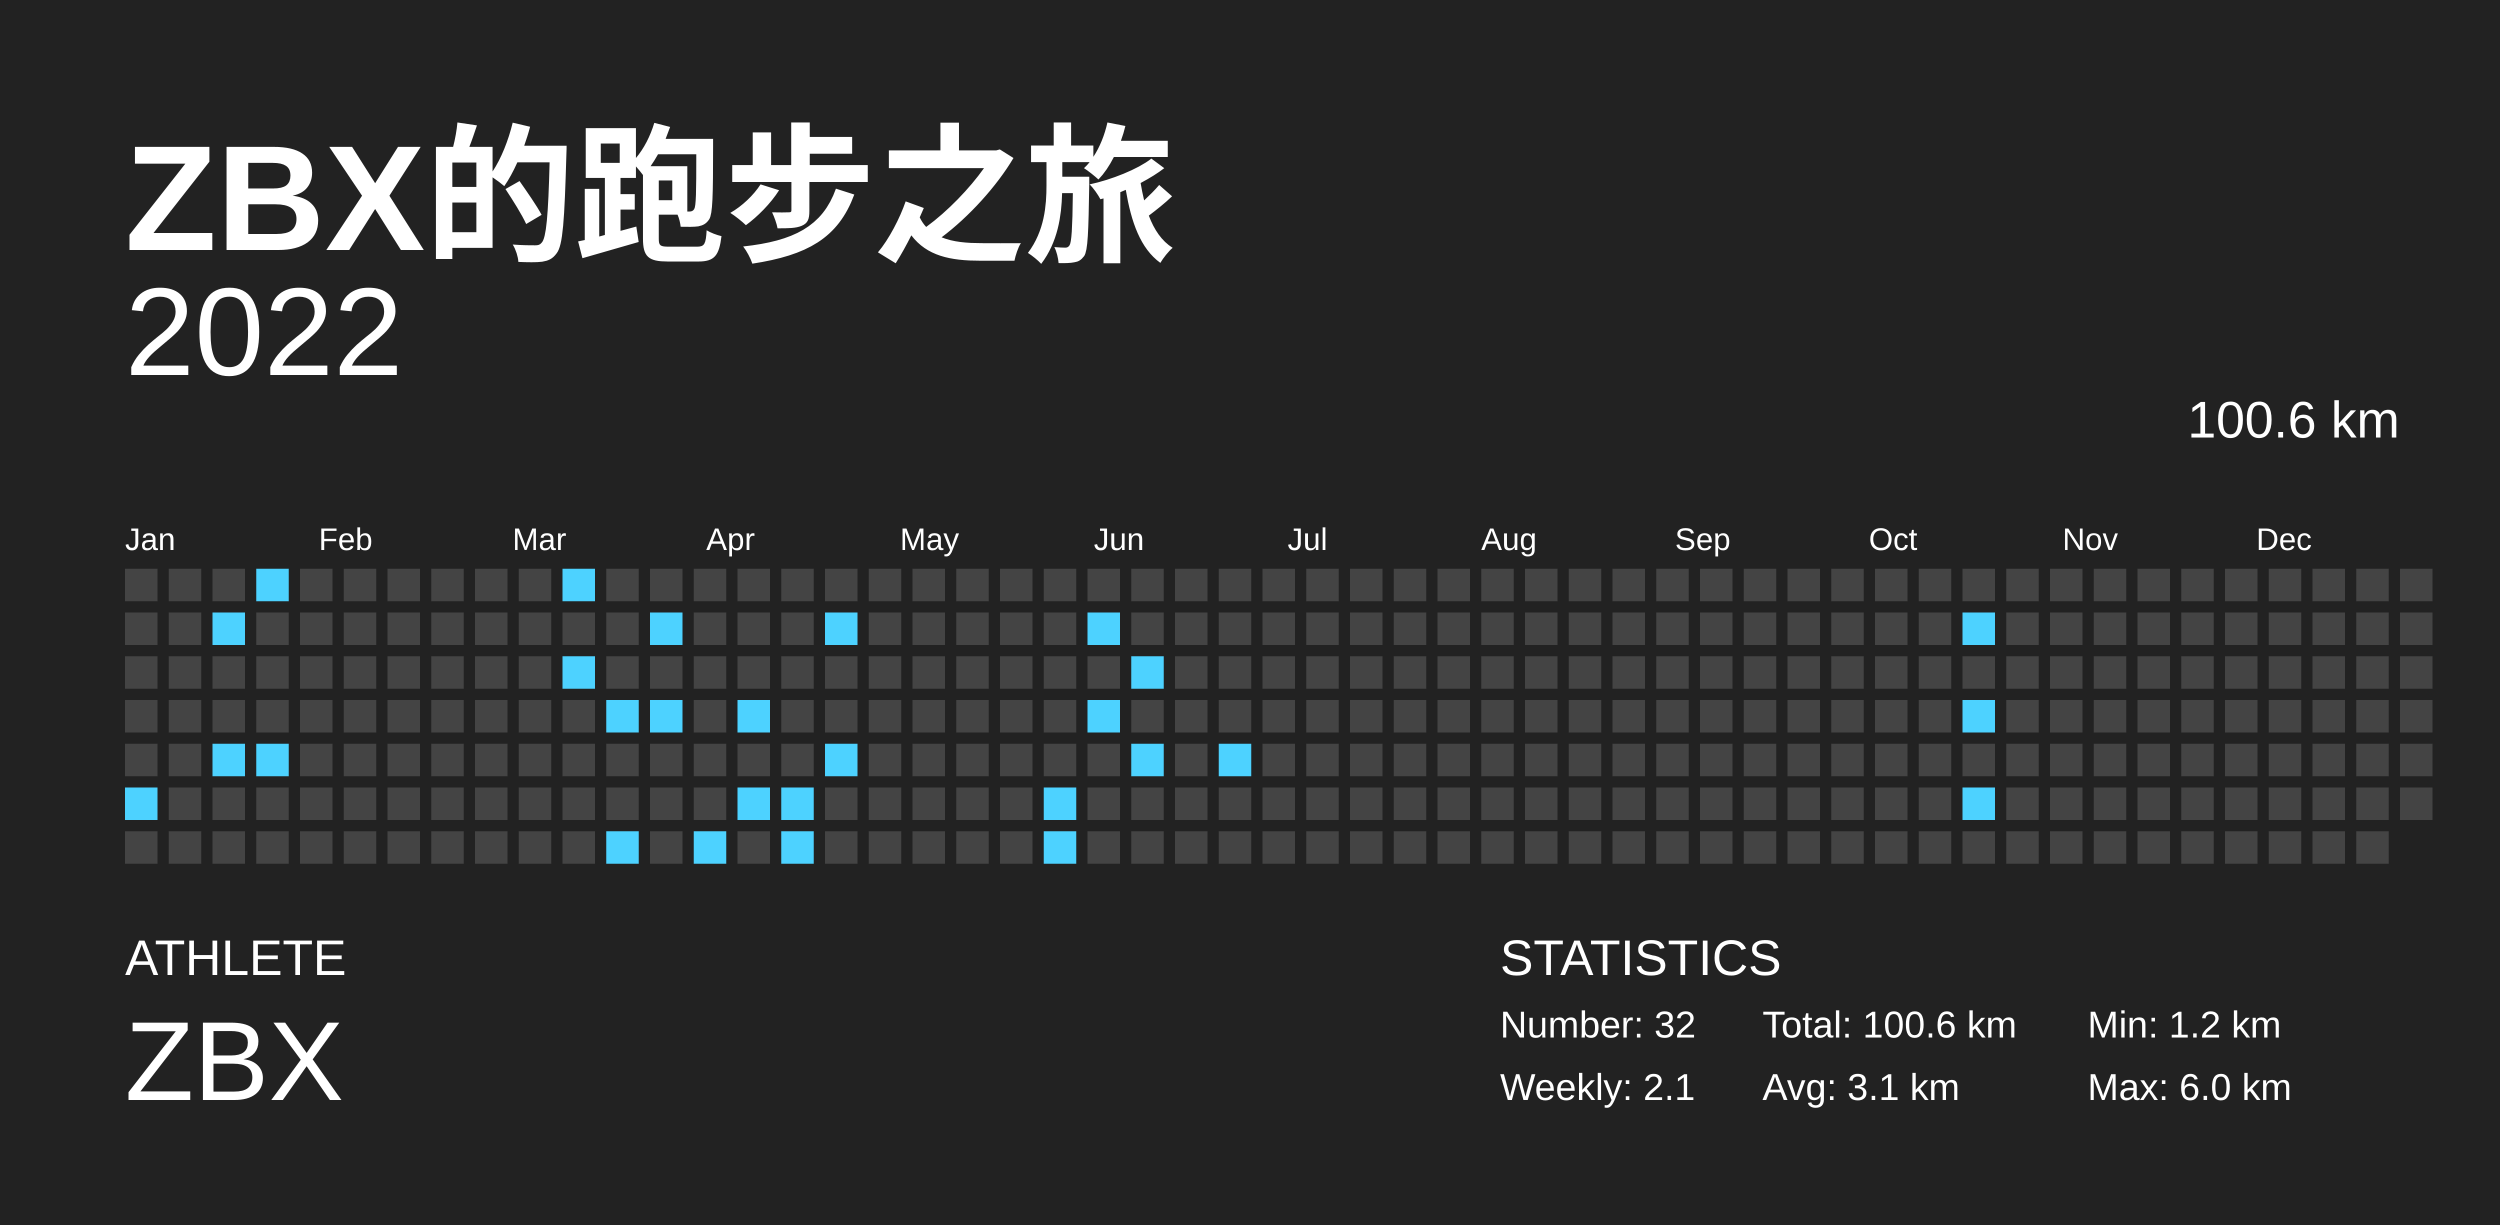
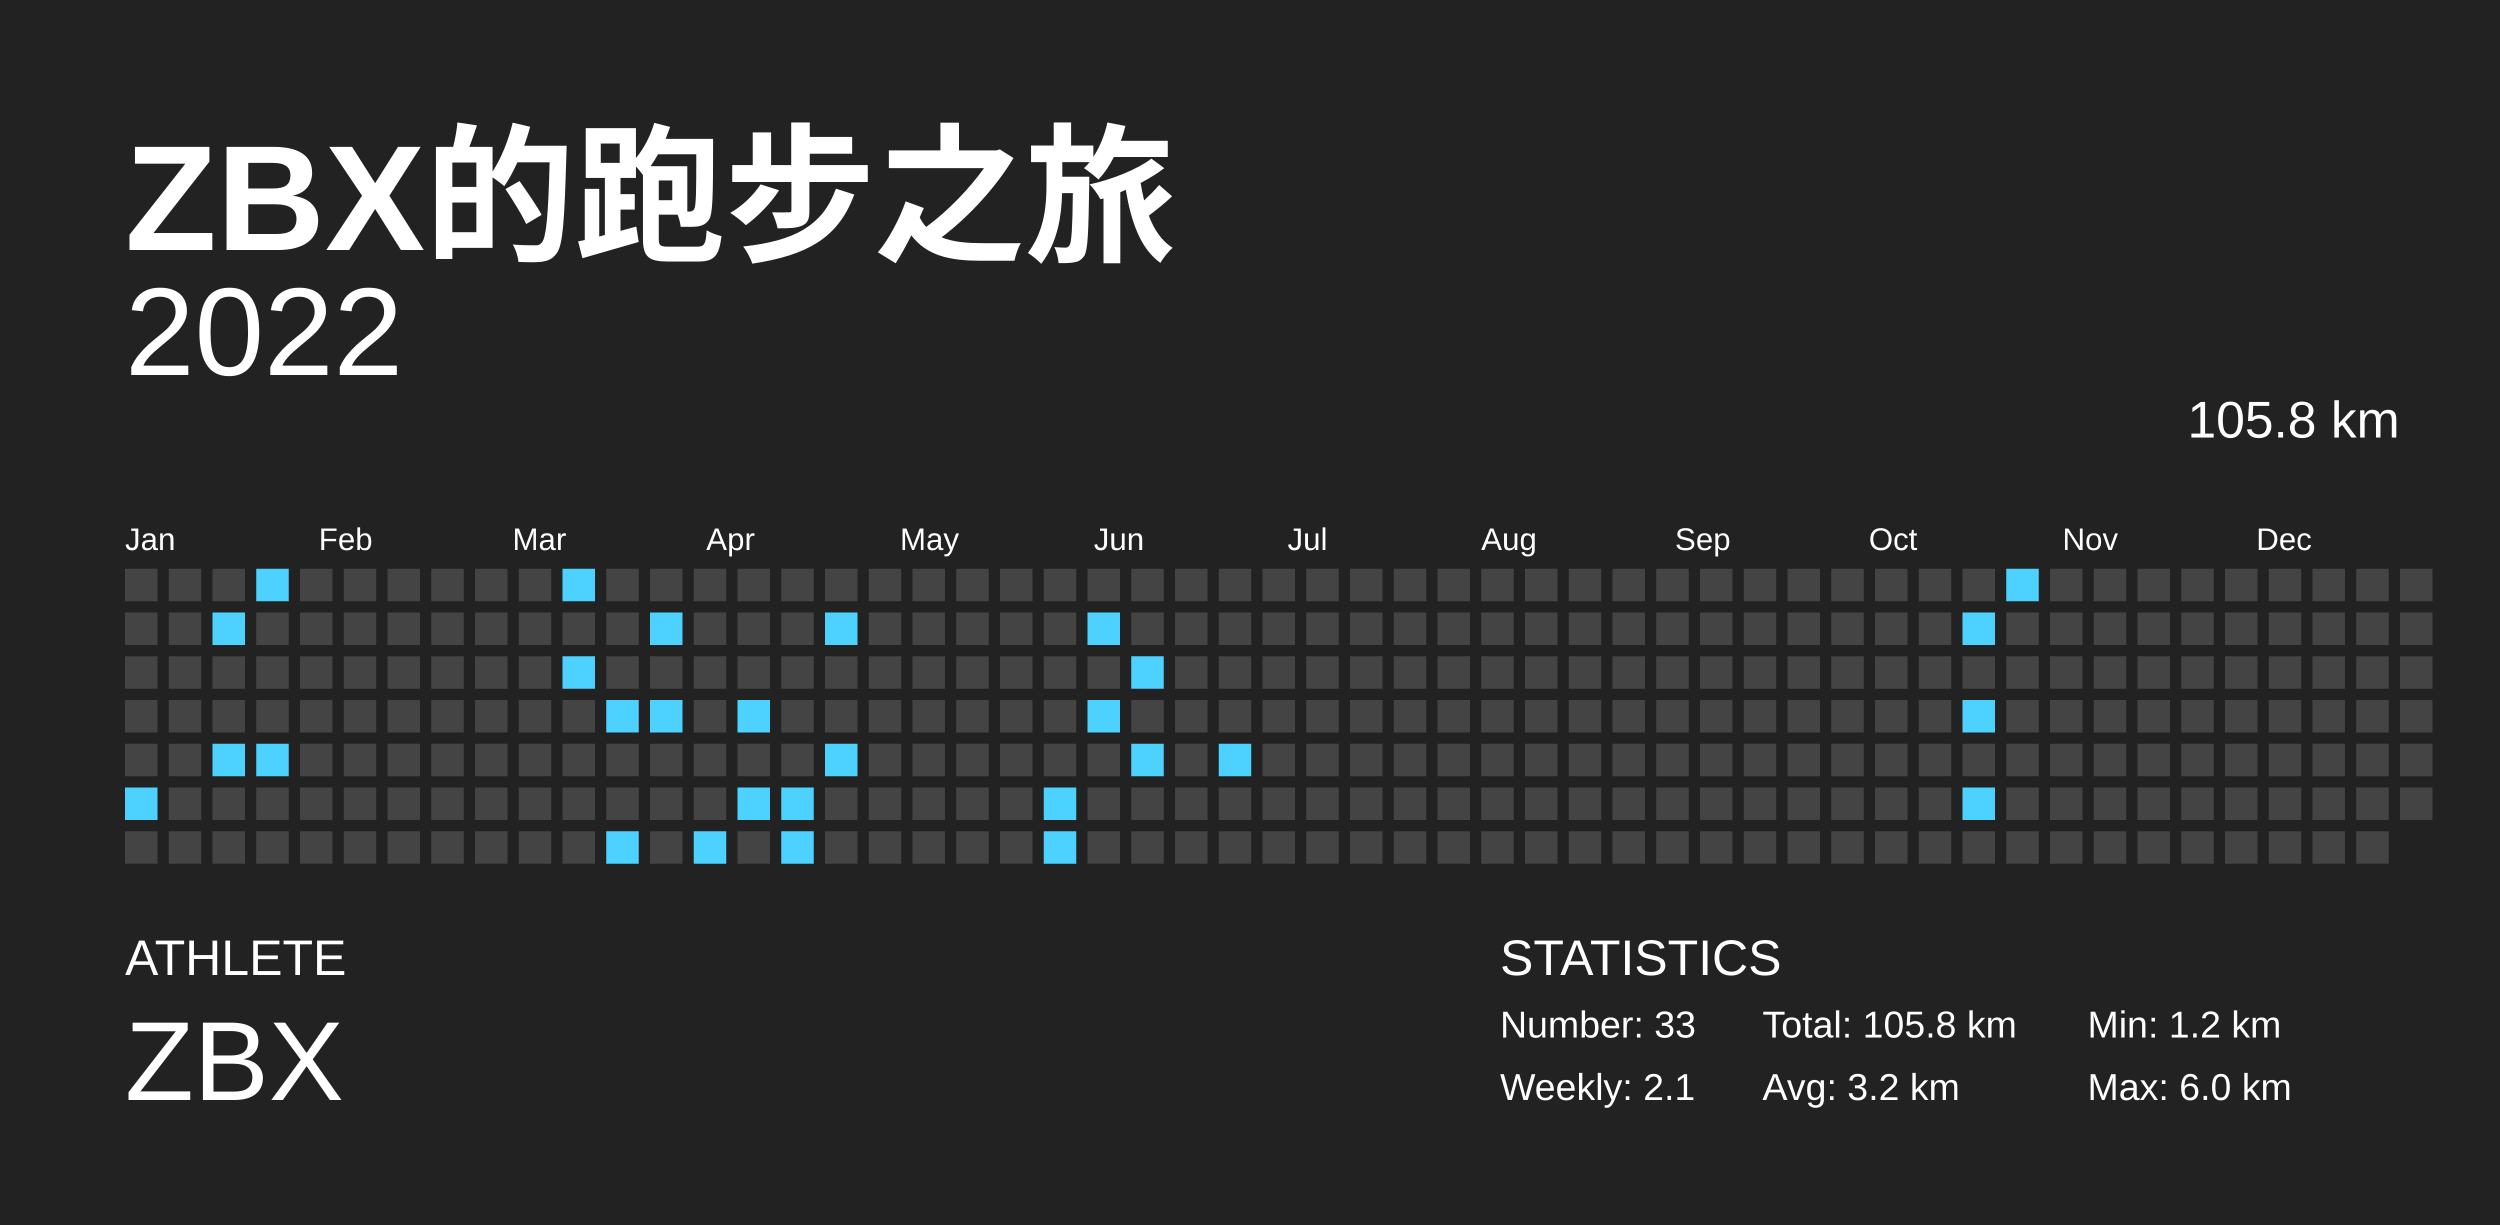
<svg xmlns="http://www.w3.org/2000/svg" baseProfile="full" height="98mm" version="1.1" viewBox="0,0,200,98" width="200mm">
  <defs />
  <rect fill="#222222" height="98" width="200" x="0" y="0" />
  <text fill="#FFFFFF" style="font-size:12px; font-family:Arial; font-weight:bold;" x="10" y="20">ZBX的跑步之旅</text>
  <text fill="#FFFFFF" style="font-size:4px; font-family:Arial" x="10" y="78">ATHLETE</text>
  <text fill="#FFFFFF" style="font-size:9px; font-family:Arial" x="10" y="88">ZBX</text>
  <text fill="#FFFFFF" style="font-size:4px; font-family:Arial" x="120" y="78">STATISTICS</text>
-   <text fill="#FFFFFF" style="font-size:3px; font-family:Arial" x="120" y="83">Number: 32</text>
+   <text fill="#FFFFFF" style="font-size:3px; font-family:Arial" x="120" y="83">Number: 33</text>
  <text fill="#FFFFFF" style="font-size:3px; font-family:Arial" x="120" y="88">Weekly: 2.1</text>
-   <text fill="#FFFFFF" style="font-size:3px; font-family:Arial" x="141" y="83">Total: 100.6 km</text>
-   <text fill="#FFFFFF" style="font-size:3px; font-family:Arial" x="141" y="88">Avg: 3.1 km</text>
+   <text fill="#FFFFFF" style="font-size:3px; font-family:Arial" x="141" y="83">Total: 105.8 km</text>
+   <text fill="#FFFFFF" style="font-size:3px; font-family:Arial" x="141" y="88">Avg: 3.2 km</text>
  <text fill="#FFFFFF" style="font-size:3px; font-family:Arial" x="167" y="83">Min: 1.2 km</text>
  <text fill="#FFFFFF" style="font-size:3px; font-family:Arial" x="167" y="88">Max: 6.0 km</text>
  <text alignment-baseline="hanging" fill="#FFFFFF" style="font-size:10.0px; font-family:Arial;" x="10" y="30">2022</text>
-   <text alignment-baseline="hanging" fill="#FFFFFF" style="font-size:4.125px; font-family:Arial;" x="175" y="35">100.6 km</text>
+   <text alignment-baseline="hanging" fill="#FFFFFF" style="font-size:4.125px; font-family:Arial;" x="175" y="35">105.8 km</text>
  <text fill="#FFFFFF" style="font-size:2.5px; font-family:Arial" x="10.0" y="44">Jan</text>
  <text fill="#FFFFFF" style="font-size:2.5px; font-family:Arial" x="25.5" y="44">Feb</text>
  <text fill="#FFFFFF" style="font-size:2.5px; font-family:Arial" x="41.0" y="44">Mar</text>
  <text fill="#FFFFFF" style="font-size:2.5px; font-family:Arial" x="56.5" y="44">Apr</text>
  <text fill="#FFFFFF" style="font-size:2.5px; font-family:Arial" x="72.0" y="44">May</text>
  <text fill="#FFFFFF" style="font-size:2.5px; font-family:Arial" x="87.5" y="44">Jun</text>
  <text fill="#FFFFFF" style="font-size:2.5px; font-family:Arial" x="103.0" y="44">Jul</text>
  <text fill="#FFFFFF" style="font-size:2.5px; font-family:Arial" x="118.5" y="44">Aug</text>
  <text fill="#FFFFFF" style="font-size:2.5px; font-family:Arial" x="134.0" y="44">Sep</text>
  <text fill="#FFFFFF" style="font-size:2.5px; font-family:Arial" x="149.5" y="44">Oct</text>
  <text fill="#FFFFFF" style="font-size:2.5px; font-family:Arial" x="165.0" y="44">Nov</text>
  <text fill="#FFFFFF" style="font-size:2.5px; font-family:Arial" x="180.5" y="44">Dec</text>
  <rect fill="#444444" height="2.6" width="2.6" x="10.0" y="45.5" />
  <rect fill="#444444" height="2.6" width="2.6" x="10.0" y="49.0" />
  <rect fill="#444444" height="2.6" width="2.6" x="10.0" y="52.5" />
  <rect fill="#444444" height="2.6" width="2.6" x="10.0" y="56.0" />
  <rect fill="#444444" height="2.6" width="2.6" x="10.0" y="59.5" />
  <rect fill="#4dd2ff" height="2.6" width="2.6" x="10.0" y="63.0" />
  <rect fill="#444444" height="2.6" width="2.6" x="10.0" y="66.5" />
  <rect fill="#444444" height="2.6" width="2.6" x="13.5" y="45.5" />
  <rect fill="#444444" height="2.6" width="2.6" x="13.5" y="49.0" />
  <rect fill="#444444" height="2.6" width="2.6" x="13.5" y="52.5" />
  <rect fill="#444444" height="2.6" width="2.6" x="13.5" y="56.0" />
  <rect fill="#444444" height="2.6" width="2.6" x="13.5" y="59.5" />
  <rect fill="#444444" height="2.6" width="2.6" x="13.5" y="63.0" />
  <rect fill="#444444" height="2.6" width="2.6" x="13.5" y="66.5" />
  <rect fill="#444444" height="2.6" width="2.6" x="17.0" y="45.5" />
  <rect fill="#4dd2ff" height="2.6" width="2.6" x="17.0" y="49.0" />
  <rect fill="#444444" height="2.6" width="2.6" x="17.0" y="52.5" />
  <rect fill="#444444" height="2.6" width="2.6" x="17.0" y="56.0" />
  <rect fill="#4dd2ff" height="2.6" width="2.6" x="17.0" y="59.5" />
  <rect fill="#444444" height="2.6" width="2.6" x="17.0" y="63.0" />
  <rect fill="#444444" height="2.6" width="2.6" x="17.0" y="66.5" />
  <rect fill="#4dd2ff" height="2.6" width="2.6" x="20.5" y="45.5" />
  <rect fill="#444444" height="2.6" width="2.6" x="20.5" y="49.0" />
  <rect fill="#444444" height="2.6" width="2.6" x="20.5" y="52.5" />
  <rect fill="#444444" height="2.6" width="2.6" x="20.5" y="56.0" />
  <rect fill="#4dd2ff" height="2.6" width="2.6" x="20.5" y="59.5" />
  <rect fill="#444444" height="2.6" width="2.6" x="20.5" y="63.0" />
  <rect fill="#444444" height="2.6" width="2.6" x="20.5" y="66.5" />
  <rect fill="#444444" height="2.6" width="2.6" x="24.0" y="45.5" />
  <rect fill="#444444" height="2.6" width="2.6" x="24.0" y="49.0" />
  <rect fill="#444444" height="2.6" width="2.6" x="24.0" y="52.5" />
  <rect fill="#444444" height="2.6" width="2.6" x="24.0" y="56.0" />
  <rect fill="#444444" height="2.6" width="2.6" x="24.0" y="59.5" />
  <rect fill="#444444" height="2.6" width="2.6" x="24.0" y="63.0" />
  <rect fill="#444444" height="2.6" width="2.6" x="24.0" y="66.5" />
  <rect fill="#444444" height="2.6" width="2.6" x="27.5" y="45.5" />
  <rect fill="#444444" height="2.6" width="2.6" x="27.5" y="49.0" />
  <rect fill="#444444" height="2.6" width="2.6" x="27.5" y="52.5" />
  <rect fill="#444444" height="2.6" width="2.6" x="27.5" y="56.0" />
  <rect fill="#444444" height="2.6" width="2.6" x="27.5" y="59.5" />
  <rect fill="#444444" height="2.6" width="2.6" x="27.5" y="63.0" />
  <rect fill="#444444" height="2.6" width="2.6" x="27.5" y="66.5" />
  <rect fill="#444444" height="2.6" width="2.6" x="31.0" y="45.5" />
  <rect fill="#444444" height="2.6" width="2.6" x="31.0" y="49.0" />
  <rect fill="#444444" height="2.6" width="2.6" x="31.0" y="52.5" />
  <rect fill="#444444" height="2.6" width="2.6" x="31.0" y="56.0" />
  <rect fill="#444444" height="2.6" width="2.6" x="31.0" y="59.5" />
  <rect fill="#444444" height="2.6" width="2.6" x="31.0" y="63.0" />
  <rect fill="#444444" height="2.6" width="2.6" x="31.0" y="66.5" />
  <rect fill="#444444" height="2.6" width="2.6" x="34.5" y="45.5" />
  <rect fill="#444444" height="2.6" width="2.6" x="34.5" y="49.0" />
  <rect fill="#444444" height="2.6" width="2.6" x="34.5" y="52.5" />
  <rect fill="#444444" height="2.6" width="2.6" x="34.5" y="56.0" />
  <rect fill="#444444" height="2.6" width="2.6" x="34.5" y="59.5" />
  <rect fill="#444444" height="2.6" width="2.6" x="34.5" y="63.0" />
  <rect fill="#444444" height="2.6" width="2.6" x="34.5" y="66.5" />
  <rect fill="#444444" height="2.6" width="2.6" x="38.0" y="45.5" />
  <rect fill="#444444" height="2.6" width="2.6" x="38.0" y="49.0" />
  <rect fill="#444444" height="2.6" width="2.6" x="38.0" y="52.5" />
  <rect fill="#444444" height="2.6" width="2.6" x="38.0" y="56.0" />
  <rect fill="#444444" height="2.6" width="2.6" x="38.0" y="59.5" />
  <rect fill="#444444" height="2.6" width="2.6" x="38.0" y="63.0" />
  <rect fill="#444444" height="2.6" width="2.6" x="38.0" y="66.5" />
  <rect fill="#444444" height="2.6" width="2.6" x="41.5" y="45.5" />
  <rect fill="#444444" height="2.6" width="2.6" x="41.5" y="49.0" />
  <rect fill="#444444" height="2.6" width="2.6" x="41.5" y="52.5" />
  <rect fill="#444444" height="2.6" width="2.6" x="41.5" y="56.0" />
  <rect fill="#444444" height="2.6" width="2.6" x="41.5" y="59.5" />
  <rect fill="#444444" height="2.6" width="2.6" x="41.5" y="63.0" />
  <rect fill="#444444" height="2.6" width="2.6" x="41.5" y="66.5" />
  <rect fill="#4dd2ff" height="2.6" width="2.6" x="45.0" y="45.5" />
  <rect fill="#444444" height="2.6" width="2.6" x="45.0" y="49.0" />
  <rect fill="#4dd2ff" height="2.6" width="2.6" x="45.0" y="52.5" />
  <rect fill="#444444" height="2.6" width="2.6" x="45.0" y="56.0" />
  <rect fill="#444444" height="2.6" width="2.6" x="45.0" y="59.5" />
  <rect fill="#444444" height="2.6" width="2.6" x="45.0" y="63.0" />
  <rect fill="#444444" height="2.6" width="2.6" x="45.0" y="66.5" />
  <rect fill="#444444" height="2.6" width="2.6" x="48.5" y="45.5" />
  <rect fill="#444444" height="2.6" width="2.6" x="48.5" y="49.0" />
  <rect fill="#444444" height="2.6" width="2.6" x="48.5" y="52.5" />
  <rect fill="#4dd2ff" height="2.6" width="2.6" x="48.5" y="56.0" />
  <rect fill="#444444" height="2.6" width="2.6" x="48.5" y="59.5" />
  <rect fill="#444444" height="2.6" width="2.6" x="48.5" y="63.0" />
  <rect fill="#4dd2ff" height="2.6" width="2.6" x="48.5" y="66.5" />
  <rect fill="#444444" height="2.6" width="2.6" x="52.0" y="45.5" />
  <rect fill="#4dd2ff" height="2.6" width="2.6" x="52.0" y="49.0" />
  <rect fill="#444444" height="2.6" width="2.6" x="52.0" y="52.5" />
  <rect fill="#4dd2ff" height="2.6" width="2.6" x="52.0" y="56.0" />
  <rect fill="#444444" height="2.6" width="2.6" x="52.0" y="59.5" />
  <rect fill="#444444" height="2.6" width="2.6" x="52.0" y="63.0" />
  <rect fill="#444444" height="2.6" width="2.6" x="52.0" y="66.5" />
  <rect fill="#444444" height="2.6" width="2.6" x="55.5" y="45.5" />
  <rect fill="#444444" height="2.6" width="2.6" x="55.5" y="49.0" />
  <rect fill="#444444" height="2.6" width="2.6" x="55.5" y="52.5" />
  <rect fill="#444444" height="2.6" width="2.6" x="55.5" y="56.0" />
  <rect fill="#444444" height="2.6" width="2.6" x="55.5" y="59.5" />
  <rect fill="#444444" height="2.6" width="2.6" x="55.5" y="63.0" />
  <rect fill="#4dd2ff" height="2.6" width="2.6" x="55.5" y="66.5" />
  <rect fill="#444444" height="2.6" width="2.6" x="59.0" y="45.5" />
  <rect fill="#444444" height="2.6" width="2.6" x="59.0" y="49.0" />
  <rect fill="#444444" height="2.6" width="2.6" x="59.0" y="52.5" />
  <rect fill="#4dd2ff" height="2.6" width="2.6" x="59.0" y="56.0" />
  <rect fill="#444444" height="2.6" width="2.6" x="59.0" y="59.5" />
  <rect fill="#4dd2ff" height="2.6" width="2.6" x="59.0" y="63.0" />
  <rect fill="#444444" height="2.6" width="2.6" x="59.0" y="66.5" />
  <rect fill="#444444" height="2.6" width="2.6" x="62.5" y="45.5" />
  <rect fill="#444444" height="2.6" width="2.6" x="62.5" y="49.0" />
  <rect fill="#444444" height="2.6" width="2.6" x="62.5" y="52.5" />
  <rect fill="#444444" height="2.6" width="2.6" x="62.5" y="56.0" />
  <rect fill="#444444" height="2.6" width="2.6" x="62.5" y="59.5" />
  <rect fill="#4dd2ff" height="2.6" width="2.6" x="62.5" y="63.0" />
  <rect fill="#4dd2ff" height="2.6" width="2.6" x="62.5" y="66.5" />
  <rect fill="#444444" height="2.6" width="2.6" x="66.0" y="45.5" />
  <rect fill="#4dd2ff" height="2.6" width="2.6" x="66.0" y="49.0" />
  <rect fill="#444444" height="2.6" width="2.6" x="66.0" y="52.5" />
  <rect fill="#444444" height="2.6" width="2.6" x="66.0" y="56.0" />
  <rect fill="#4dd2ff" height="2.6" width="2.6" x="66.0" y="59.5" />
  <rect fill="#444444" height="2.6" width="2.6" x="66.0" y="63.0" />
  <rect fill="#444444" height="2.6" width="2.6" x="66.0" y="66.5" />
  <rect fill="#444444" height="2.6" width="2.6" x="69.5" y="45.5" />
  <rect fill="#444444" height="2.6" width="2.6" x="69.5" y="49.0" />
  <rect fill="#444444" height="2.6" width="2.6" x="69.5" y="52.5" />
  <rect fill="#444444" height="2.6" width="2.6" x="69.5" y="56.0" />
  <rect fill="#444444" height="2.6" width="2.6" x="69.5" y="59.5" />
  <rect fill="#444444" height="2.6" width="2.6" x="69.5" y="63.0" />
  <rect fill="#444444" height="2.6" width="2.6" x="69.5" y="66.5" />
  <rect fill="#444444" height="2.6" width="2.6" x="73.0" y="45.5" />
  <rect fill="#444444" height="2.6" width="2.6" x="73.0" y="49.0" />
  <rect fill="#444444" height="2.6" width="2.6" x="73.0" y="52.5" />
  <rect fill="#444444" height="2.6" width="2.6" x="73.0" y="56.0" />
  <rect fill="#444444" height="2.6" width="2.6" x="73.0" y="59.5" />
  <rect fill="#444444" height="2.6" width="2.6" x="73.0" y="63.0" />
  <rect fill="#444444" height="2.6" width="2.6" x="73.0" y="66.5" />
  <rect fill="#444444" height="2.6" width="2.6" x="76.5" y="45.5" />
  <rect fill="#444444" height="2.6" width="2.6" x="76.5" y="49.0" />
  <rect fill="#444444" height="2.6" width="2.6" x="76.5" y="52.5" />
  <rect fill="#444444" height="2.6" width="2.6" x="76.5" y="56.0" />
  <rect fill="#444444" height="2.6" width="2.6" x="76.5" y="59.5" />
  <rect fill="#444444" height="2.6" width="2.6" x="76.5" y="63.0" />
  <rect fill="#444444" height="2.6" width="2.6" x="76.5" y="66.5" />
  <rect fill="#444444" height="2.6" width="2.6" x="80.0" y="45.5" />
  <rect fill="#444444" height="2.6" width="2.6" x="80.0" y="49.0" />
  <rect fill="#444444" height="2.6" width="2.6" x="80.0" y="52.5" />
  <rect fill="#444444" height="2.6" width="2.6" x="80.0" y="56.0" />
  <rect fill="#444444" height="2.6" width="2.6" x="80.0" y="59.5" />
  <rect fill="#444444" height="2.6" width="2.6" x="80.0" y="63.0" />
  <rect fill="#444444" height="2.6" width="2.6" x="80.0" y="66.5" />
  <rect fill="#444444" height="2.6" width="2.6" x="83.5" y="45.5" />
  <rect fill="#444444" height="2.6" width="2.6" x="83.5" y="49.0" />
  <rect fill="#444444" height="2.6" width="2.6" x="83.5" y="52.5" />
  <rect fill="#444444" height="2.6" width="2.6" x="83.5" y="56.0" />
  <rect fill="#444444" height="2.6" width="2.6" x="83.5" y="59.5" />
  <rect fill="#4dd2ff" height="2.6" width="2.6" x="83.5" y="63.0" />
  <rect fill="#4dd2ff" height="2.6" width="2.6" x="83.5" y="66.5" />
  <rect fill="#444444" height="2.6" width="2.6" x="87.0" y="45.5" />
  <rect fill="#4dd2ff" height="2.6" width="2.6" x="87.0" y="49.0" />
  <rect fill="#444444" height="2.6" width="2.6" x="87.0" y="52.5" />
  <rect fill="#4dd2ff" height="2.6" width="2.6" x="87.0" y="56.0" />
  <rect fill="#444444" height="2.6" width="2.6" x="87.0" y="59.5" />
  <rect fill="#444444" height="2.6" width="2.6" x="87.0" y="63.0" />
  <rect fill="#444444" height="2.6" width="2.6" x="87.0" y="66.5" />
  <rect fill="#444444" height="2.6" width="2.6" x="90.5" y="45.5" />
  <rect fill="#444444" height="2.6" width="2.6" x="90.5" y="49.0" />
  <rect fill="#4dd2ff" height="2.6" width="2.6" x="90.5" y="52.5" />
  <rect fill="#444444" height="2.6" width="2.6" x="90.5" y="56.0" />
  <rect fill="#4dd2ff" height="2.6" width="2.6" x="90.5" y="59.5" />
  <rect fill="#444444" height="2.6" width="2.6" x="90.5" y="63.0" />
  <rect fill="#444444" height="2.6" width="2.6" x="90.5" y="66.5" />
  <rect fill="#444444" height="2.6" width="2.6" x="94.0" y="45.5" />
  <rect fill="#444444" height="2.6" width="2.6" x="94.0" y="49.0" />
  <rect fill="#444444" height="2.6" width="2.6" x="94.0" y="52.5" />
  <rect fill="#444444" height="2.6" width="2.6" x="94.0" y="56.0" />
  <rect fill="#444444" height="2.6" width="2.6" x="94.0" y="59.5" />
  <rect fill="#444444" height="2.6" width="2.6" x="94.0" y="63.0" />
  <rect fill="#444444" height="2.6" width="2.6" x="94.0" y="66.5" />
  <rect fill="#444444" height="2.6" width="2.6" x="97.5" y="45.5" />
  <rect fill="#444444" height="2.6" width="2.6" x="97.5" y="49.0" />
  <rect fill="#444444" height="2.6" width="2.6" x="97.5" y="52.5" />
  <rect fill="#444444" height="2.6" width="2.6" x="97.5" y="56.0" />
  <rect fill="#4dd2ff" height="2.6" width="2.6" x="97.5" y="59.5" />
  <rect fill="#444444" height="2.6" width="2.6" x="97.5" y="63.0" />
  <rect fill="#444444" height="2.6" width="2.6" x="97.5" y="66.5" />
  <rect fill="#444444" height="2.6" width="2.6" x="101.0" y="45.5" />
  <rect fill="#444444" height="2.6" width="2.6" x="101.0" y="49.0" />
  <rect fill="#444444" height="2.6" width="2.6" x="101.0" y="52.5" />
  <rect fill="#444444" height="2.6" width="2.6" x="101.0" y="56.0" />
  <rect fill="#444444" height="2.6" width="2.6" x="101.0" y="59.5" />
  <rect fill="#444444" height="2.6" width="2.6" x="101.0" y="63.0" />
  <rect fill="#444444" height="2.6" width="2.6" x="101.0" y="66.5" />
  <rect fill="#444444" height="2.6" width="2.6" x="104.5" y="45.5" />
  <rect fill="#444444" height="2.6" width="2.6" x="104.5" y="49.0" />
  <rect fill="#444444" height="2.6" width="2.6" x="104.5" y="52.5" />
  <rect fill="#444444" height="2.6" width="2.6" x="104.5" y="56.0" />
  <rect fill="#444444" height="2.6" width="2.6" x="104.5" y="59.5" />
  <rect fill="#444444" height="2.6" width="2.6" x="104.5" y="63.0" />
  <rect fill="#444444" height="2.6" width="2.6" x="104.5" y="66.5" />
  <rect fill="#444444" height="2.6" width="2.6" x="108.0" y="45.5" />
  <rect fill="#444444" height="2.6" width="2.6" x="108.0" y="49.0" />
  <rect fill="#444444" height="2.6" width="2.6" x="108.0" y="52.5" />
  <rect fill="#444444" height="2.6" width="2.6" x="108.0" y="56.0" />
  <rect fill="#444444" height="2.6" width="2.6" x="108.0" y="59.5" />
  <rect fill="#444444" height="2.6" width="2.6" x="108.0" y="63.0" />
  <rect fill="#444444" height="2.6" width="2.6" x="108.0" y="66.5" />
  <rect fill="#444444" height="2.6" width="2.6" x="111.5" y="45.5" />
  <rect fill="#444444" height="2.6" width="2.6" x="111.5" y="49.0" />
  <rect fill="#444444" height="2.6" width="2.6" x="111.5" y="52.5" />
  <rect fill="#444444" height="2.6" width="2.6" x="111.5" y="56.0" />
  <rect fill="#444444" height="2.6" width="2.6" x="111.5" y="59.5" />
  <rect fill="#444444" height="2.6" width="2.6" x="111.5" y="63.0" />
  <rect fill="#444444" height="2.6" width="2.6" x="111.5" y="66.5" />
  <rect fill="#444444" height="2.6" width="2.6" x="115.0" y="45.5" />
  <rect fill="#444444" height="2.6" width="2.6" x="115.0" y="49.0" />
  <rect fill="#444444" height="2.6" width="2.6" x="115.0" y="52.5" />
  <rect fill="#444444" height="2.6" width="2.6" x="115.0" y="56.0" />
  <rect fill="#444444" height="2.6" width="2.6" x="115.0" y="59.5" />
  <rect fill="#444444" height="2.6" width="2.6" x="115.0" y="63.0" />
  <rect fill="#444444" height="2.6" width="2.6" x="115.0" y="66.5" />
  <rect fill="#444444" height="2.6" width="2.6" x="118.5" y="45.5" />
  <rect fill="#444444" height="2.6" width="2.6" x="118.5" y="49.0" />
  <rect fill="#444444" height="2.6" width="2.6" x="118.5" y="52.5" />
  <rect fill="#444444" height="2.6" width="2.6" x="118.5" y="56.0" />
  <rect fill="#444444" height="2.6" width="2.6" x="118.5" y="59.5" />
  <rect fill="#444444" height="2.6" width="2.6" x="118.5" y="63.0" />
  <rect fill="#444444" height="2.6" width="2.6" x="118.5" y="66.5" />
  <rect fill="#444444" height="2.6" width="2.6" x="122.0" y="45.5" />
  <rect fill="#444444" height="2.6" width="2.6" x="122.0" y="49.0" />
  <rect fill="#444444" height="2.6" width="2.6" x="122.0" y="52.5" />
  <rect fill="#444444" height="2.6" width="2.6" x="122.0" y="56.0" />
  <rect fill="#444444" height="2.6" width="2.6" x="122.0" y="59.5" />
  <rect fill="#444444" height="2.6" width="2.6" x="122.0" y="63.0" />
  <rect fill="#444444" height="2.6" width="2.6" x="122.0" y="66.5" />
  <rect fill="#444444" height="2.6" width="2.6" x="125.5" y="45.5" />
  <rect fill="#444444" height="2.6" width="2.6" x="125.5" y="49.0" />
  <rect fill="#444444" height="2.6" width="2.6" x="125.5" y="52.5" />
  <rect fill="#444444" height="2.6" width="2.6" x="125.5" y="56.0" />
  <rect fill="#444444" height="2.6" width="2.6" x="125.5" y="59.5" />
  <rect fill="#444444" height="2.6" width="2.6" x="125.5" y="63.0" />
  <rect fill="#444444" height="2.6" width="2.6" x="125.5" y="66.5" />
  <rect fill="#444444" height="2.6" width="2.6" x="129.0" y="45.5" />
  <rect fill="#444444" height="2.6" width="2.6" x="129.0" y="49.0" />
  <rect fill="#444444" height="2.6" width="2.6" x="129.0" y="52.5" />
  <rect fill="#444444" height="2.6" width="2.6" x="129.0" y="56.0" />
  <rect fill="#444444" height="2.6" width="2.6" x="129.0" y="59.5" />
  <rect fill="#444444" height="2.6" width="2.6" x="129.0" y="63.0" />
  <rect fill="#444444" height="2.6" width="2.6" x="129.0" y="66.5" />
  <rect fill="#444444" height="2.6" width="2.6" x="132.5" y="45.5" />
  <rect fill="#444444" height="2.6" width="2.6" x="132.5" y="49.0" />
  <rect fill="#444444" height="2.6" width="2.6" x="132.5" y="52.5" />
  <rect fill="#444444" height="2.6" width="2.6" x="132.5" y="56.0" />
  <rect fill="#444444" height="2.6" width="2.6" x="132.5" y="59.5" />
  <rect fill="#444444" height="2.6" width="2.6" x="132.5" y="63.0" />
  <rect fill="#444444" height="2.6" width="2.6" x="132.5" y="66.5" />
  <rect fill="#444444" height="2.6" width="2.6" x="136.0" y="45.5" />
  <rect fill="#444444" height="2.6" width="2.6" x="136.0" y="49.0" />
  <rect fill="#444444" height="2.6" width="2.6" x="136.0" y="52.5" />
  <rect fill="#444444" height="2.6" width="2.6" x="136.0" y="56.0" />
  <rect fill="#444444" height="2.6" width="2.6" x="136.0" y="59.5" />
  <rect fill="#444444" height="2.6" width="2.6" x="136.0" y="63.0" />
  <rect fill="#444444" height="2.6" width="2.6" x="136.0" y="66.5" />
  <rect fill="#444444" height="2.6" width="2.6" x="139.5" y="45.5" />
  <rect fill="#444444" height="2.6" width="2.6" x="139.5" y="49.0" />
  <rect fill="#444444" height="2.6" width="2.6" x="139.5" y="52.5" />
  <rect fill="#444444" height="2.6" width="2.6" x="139.5" y="56.0" />
  <rect fill="#444444" height="2.6" width="2.6" x="139.5" y="59.5" />
  <rect fill="#444444" height="2.6" width="2.6" x="139.5" y="63.0" />
  <rect fill="#444444" height="2.6" width="2.6" x="139.5" y="66.5" />
  <rect fill="#444444" height="2.6" width="2.6" x="143.0" y="45.5" />
  <rect fill="#444444" height="2.6" width="2.6" x="143.0" y="49.0" />
  <rect fill="#444444" height="2.6" width="2.6" x="143.0" y="52.5" />
  <rect fill="#444444" height="2.6" width="2.6" x="143.0" y="56.0" />
  <rect fill="#444444" height="2.6" width="2.6" x="143.0" y="59.5" />
  <rect fill="#444444" height="2.6" width="2.6" x="143.0" y="63.0" />
  <rect fill="#444444" height="2.6" width="2.6" x="143.0" y="66.5" />
  <rect fill="#444444" height="2.6" width="2.6" x="146.5" y="45.5" />
  <rect fill="#444444" height="2.6" width="2.6" x="146.5" y="49.0" />
  <rect fill="#444444" height="2.6" width="2.6" x="146.5" y="52.5" />
  <rect fill="#444444" height="2.6" width="2.6" x="146.5" y="56.0" />
  <rect fill="#444444" height="2.6" width="2.6" x="146.5" y="59.5" />
  <rect fill="#444444" height="2.6" width="2.6" x="146.5" y="63.0" />
  <rect fill="#444444" height="2.6" width="2.6" x="146.5" y="66.5" />
  <rect fill="#444444" height="2.6" width="2.6" x="150.0" y="45.5" />
  <rect fill="#444444" height="2.6" width="2.6" x="150.0" y="49.0" />
  <rect fill="#444444" height="2.6" width="2.6" x="150.0" y="52.5" />
  <rect fill="#444444" height="2.6" width="2.6" x="150.0" y="56.0" />
  <rect fill="#444444" height="2.6" width="2.6" x="150.0" y="59.5" />
  <rect fill="#444444" height="2.6" width="2.6" x="150.0" y="63.0" />
  <rect fill="#444444" height="2.6" width="2.6" x="150.0" y="66.5" />
  <rect fill="#444444" height="2.6" width="2.6" x="153.5" y="45.5" />
  <rect fill="#444444" height="2.6" width="2.6" x="153.5" y="49.0" />
  <rect fill="#444444" height="2.6" width="2.6" x="153.5" y="52.5" />
  <rect fill="#444444" height="2.6" width="2.6" x="153.5" y="56.0" />
  <rect fill="#444444" height="2.6" width="2.6" x="153.5" y="59.5" />
  <rect fill="#444444" height="2.6" width="2.6" x="153.5" y="63.0" />
  <rect fill="#444444" height="2.6" width="2.6" x="153.5" y="66.5" />
  <rect fill="#444444" height="2.6" width="2.6" x="157.0" y="45.5" />
  <rect fill="#4dd2ff" height="2.6" width="2.6" x="157.0" y="49.0" />
  <rect fill="#444444" height="2.6" width="2.6" x="157.0" y="52.5" />
  <rect fill="#4dd2ff" height="2.6" width="2.6" x="157.0" y="56.0" />
  <rect fill="#444444" height="2.6" width="2.6" x="157.0" y="59.5" />
  <rect fill="#4dd2ff" height="2.6" width="2.6" x="157.0" y="63.0" />
  <rect fill="#444444" height="2.6" width="2.6" x="157.0" y="66.5" />
-   <rect fill="#444444" height="2.6" width="2.6" x="160.5" y="45.5" />
+   <rect fill="#4dd2ff" height="2.6" width="2.6" x="160.5" y="45.5" />
  <rect fill="#444444" height="2.6" width="2.6" x="160.5" y="49.0" />
  <rect fill="#444444" height="2.6" width="2.6" x="160.5" y="52.5" />
  <rect fill="#444444" height="2.6" width="2.6" x="160.5" y="56.0" />
  <rect fill="#444444" height="2.6" width="2.6" x="160.5" y="59.5" />
  <rect fill="#444444" height="2.6" width="2.6" x="160.5" y="63.0" />
  <rect fill="#444444" height="2.6" width="2.6" x="160.5" y="66.5" />
  <rect fill="#444444" height="2.6" width="2.6" x="164.0" y="45.5" />
  <rect fill="#444444" height="2.6" width="2.6" x="164.0" y="49.0" />
  <rect fill="#444444" height="2.6" width="2.6" x="164.0" y="52.5" />
  <rect fill="#444444" height="2.6" width="2.6" x="164.0" y="56.0" />
  <rect fill="#444444" height="2.6" width="2.6" x="164.0" y="59.5" />
  <rect fill="#444444" height="2.6" width="2.6" x="164.0" y="63.0" />
  <rect fill="#444444" height="2.6" width="2.6" x="164.0" y="66.5" />
  <rect fill="#444444" height="2.6" width="2.6" x="167.5" y="45.5" />
  <rect fill="#444444" height="2.6" width="2.6" x="167.5" y="49.0" />
  <rect fill="#444444" height="2.6" width="2.6" x="167.5" y="52.5" />
  <rect fill="#444444" height="2.6" width="2.6" x="167.5" y="56.0" />
  <rect fill="#444444" height="2.6" width="2.6" x="167.5" y="59.5" />
  <rect fill="#444444" height="2.6" width="2.6" x="167.5" y="63.0" />
  <rect fill="#444444" height="2.6" width="2.6" x="167.5" y="66.5" />
  <rect fill="#444444" height="2.6" width="2.6" x="171.0" y="45.5" />
  <rect fill="#444444" height="2.6" width="2.6" x="171.0" y="49.0" />
  <rect fill="#444444" height="2.6" width="2.6" x="171.0" y="52.5" />
  <rect fill="#444444" height="2.6" width="2.6" x="171.0" y="56.0" />
  <rect fill="#444444" height="2.6" width="2.6" x="171.0" y="59.5" />
  <rect fill="#444444" height="2.6" width="2.6" x="171.0" y="63.0" />
  <rect fill="#444444" height="2.6" width="2.6" x="171.0" y="66.5" />
  <rect fill="#444444" height="2.6" width="2.6" x="174.5" y="45.5" />
  <rect fill="#444444" height="2.6" width="2.6" x="174.5" y="49.0" />
  <rect fill="#444444" height="2.6" width="2.6" x="174.5" y="52.5" />
  <rect fill="#444444" height="2.6" width="2.6" x="174.5" y="56.0" />
  <rect fill="#444444" height="2.6" width="2.6" x="174.5" y="59.5" />
  <rect fill="#444444" height="2.6" width="2.6" x="174.5" y="63.0" />
  <rect fill="#444444" height="2.6" width="2.6" x="174.5" y="66.5" />
  <rect fill="#444444" height="2.6" width="2.6" x="178.0" y="45.5" />
  <rect fill="#444444" height="2.6" width="2.6" x="178.0" y="49.0" />
  <rect fill="#444444" height="2.6" width="2.6" x="178.0" y="52.5" />
  <rect fill="#444444" height="2.6" width="2.6" x="178.0" y="56.0" />
  <rect fill="#444444" height="2.6" width="2.6" x="178.0" y="59.5" />
  <rect fill="#444444" height="2.6" width="2.6" x="178.0" y="63.0" />
  <rect fill="#444444" height="2.6" width="2.6" x="178.0" y="66.5" />
  <rect fill="#444444" height="2.6" width="2.6" x="181.5" y="45.5" />
  <rect fill="#444444" height="2.6" width="2.6" x="181.5" y="49.0" />
  <rect fill="#444444" height="2.6" width="2.6" x="181.5" y="52.5" />
  <rect fill="#444444" height="2.6" width="2.6" x="181.5" y="56.0" />
  <rect fill="#444444" height="2.6" width="2.6" x="181.5" y="59.5" />
  <rect fill="#444444" height="2.6" width="2.6" x="181.5" y="63.0" />
  <rect fill="#444444" height="2.6" width="2.6" x="181.5" y="66.5" />
  <rect fill="#444444" height="2.6" width="2.6" x="185.0" y="45.5" />
  <rect fill="#444444" height="2.6" width="2.6" x="185.0" y="49.0" />
  <rect fill="#444444" height="2.6" width="2.6" x="185.0" y="52.5" />
  <rect fill="#444444" height="2.6" width="2.6" x="185.0" y="56.0" />
  <rect fill="#444444" height="2.6" width="2.6" x="185.0" y="59.5" />
  <rect fill="#444444" height="2.6" width="2.6" x="185.0" y="63.0" />
  <rect fill="#444444" height="2.6" width="2.6" x="185.0" y="66.5" />
  <rect fill="#444444" height="2.6" width="2.6" x="188.5" y="45.5" />
  <rect fill="#444444" height="2.6" width="2.6" x="188.5" y="49.0" />
  <rect fill="#444444" height="2.6" width="2.6" x="188.5" y="52.5" />
  <rect fill="#444444" height="2.6" width="2.6" x="188.5" y="56.0" />
  <rect fill="#444444" height="2.6" width="2.6" x="188.5" y="59.5" />
  <rect fill="#444444" height="2.6" width="2.6" x="188.5" y="63.0" />
  <rect fill="#444444" height="2.6" width="2.6" x="188.5" y="66.5" />
  <rect fill="#444444" height="2.6" width="2.6" x="192.0" y="45.5" />
  <rect fill="#444444" height="2.6" width="2.6" x="192.0" y="49.0" />
  <rect fill="#444444" height="2.6" width="2.6" x="192.0" y="52.5" />
  <rect fill="#444444" height="2.6" width="2.6" x="192.0" y="56.0" />
  <rect fill="#444444" height="2.6" width="2.6" x="192.0" y="59.5" />
  <rect fill="#444444" height="2.6" width="2.6" x="192.0" y="63.0" />
</svg>
